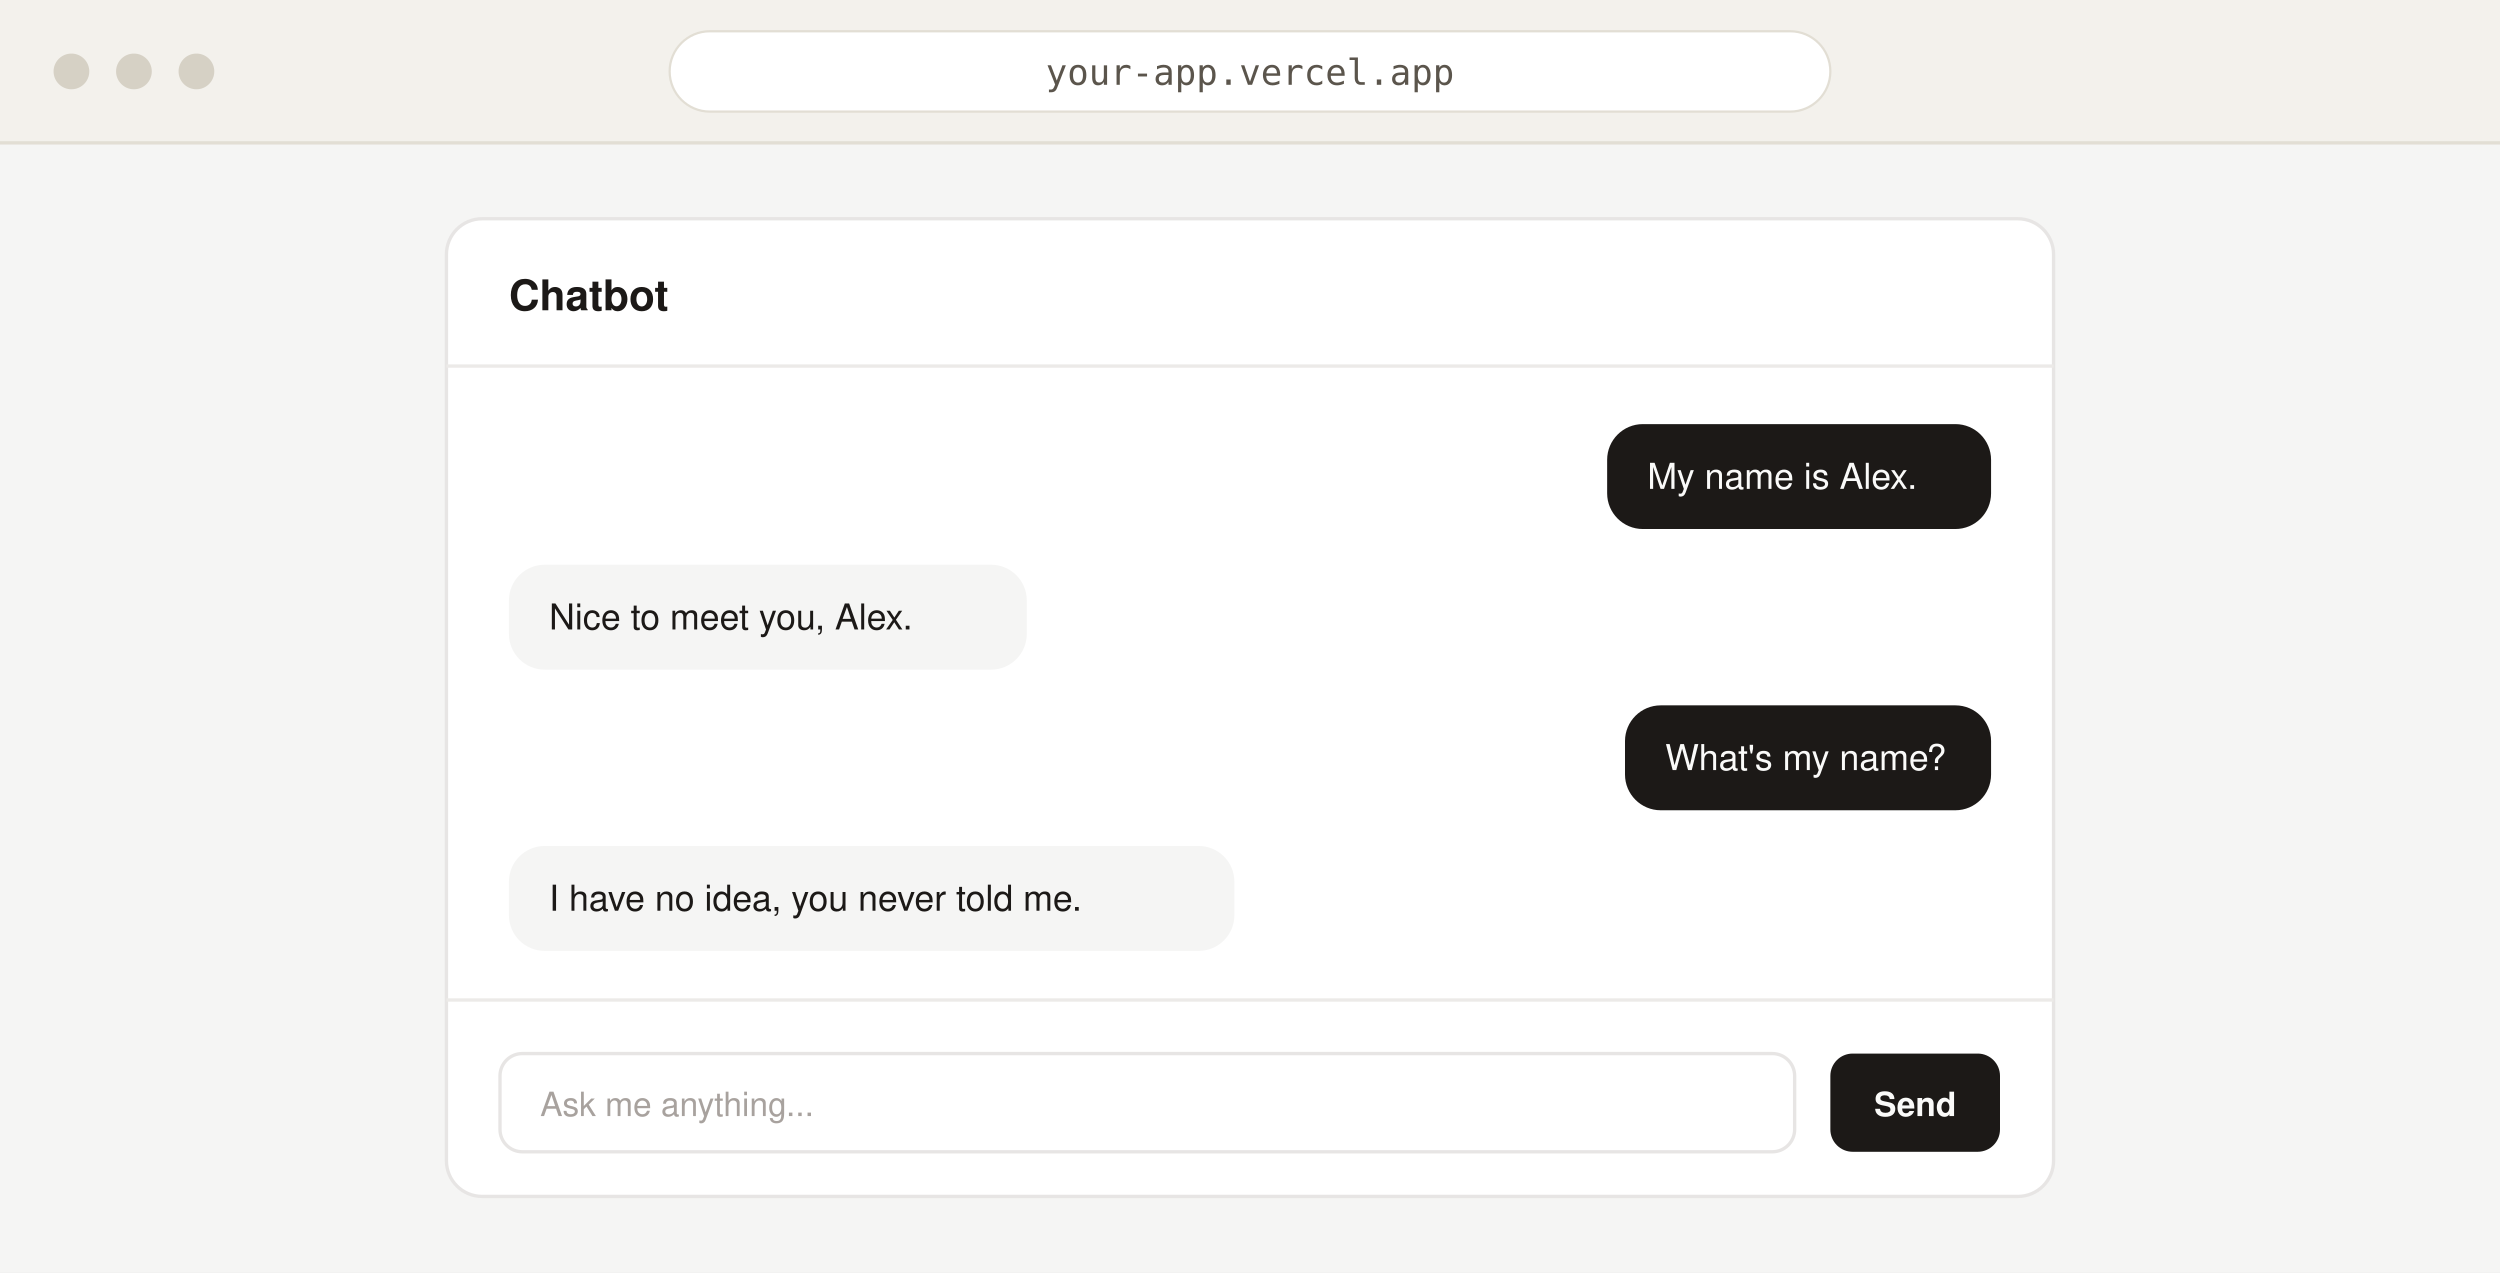
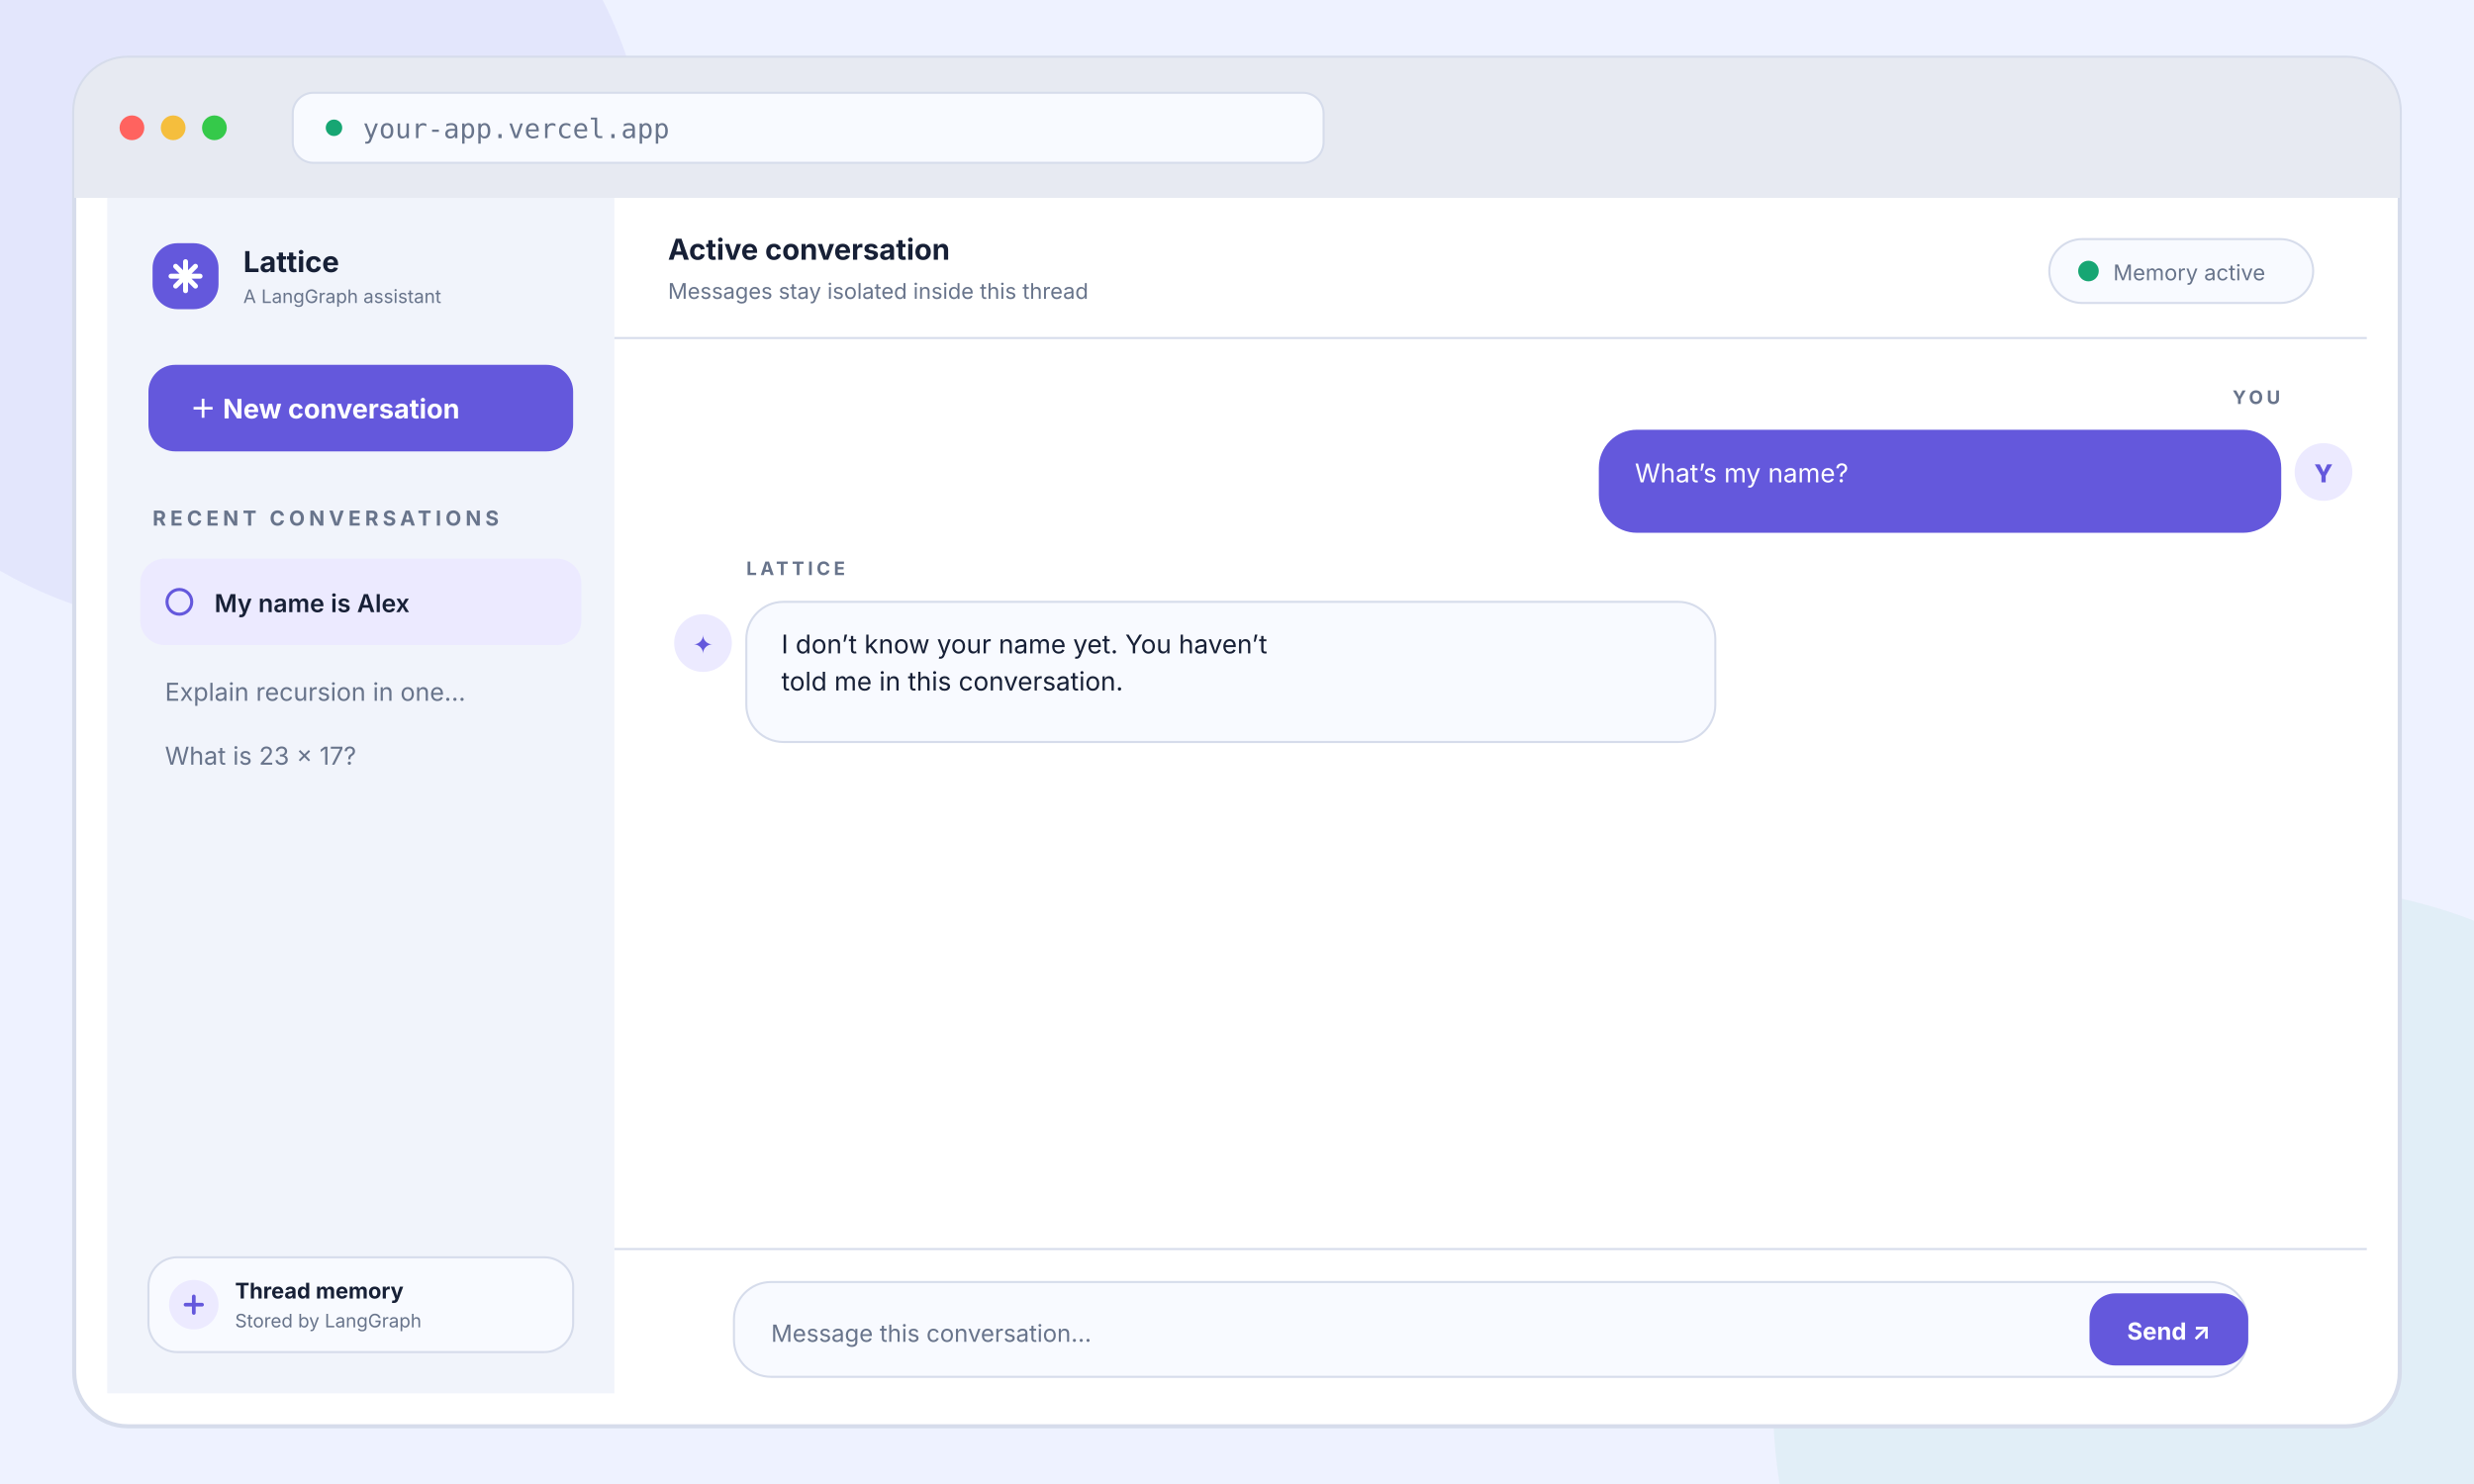
- <svg xmlns="http://www.w3.org/2000/svg" width="1120" height="570" viewBox="0 0 1120 570" font-family="-apple-system, 'Segoe UI', Helvetica, Arial, sans-serif">
-   <rect width="1120" height="570" fill="#f5f5f4" />
-   <rect x="0" y="0" width="1120" height="64" fill="#f3f1ec" />
-   <line x1="0" y1="64" x2="1120" y2="64" stroke="#e2ded4" stroke-width="1.5" />
-   <circle cx="32" cy="32" r="8" fill="#d6d1c5" />
-   <circle cx="60" cy="32" r="8" fill="#d6d1c5" />
-   <circle cx="88" cy="32" r="8" fill="#d6d1c5" />
-   <rect x="300" y="14" width="520" height="36" rx="18" fill="#ffffff" stroke="#e2ded4" />
-   <text x="560" y="38" font-family="'SF Mono', Menlo, Consolas, monospace" font-size="16" fill="#5b554c" text-anchor="middle">your-app.vercel.app</text>
-   <rect x="200" y="98" width="720" height="438" rx="16" fill="#ffffff" stroke="#e7e5e4" stroke-width="1.5" />
-   <text x="228" y="139" font-family="-apple-system, 'Segoe UI', Helvetica, Arial, sans-serif" font-size="19" font-weight="700" fill="#1c1917">Chatbot</text>
-   <line x1="200" y1="164" x2="920" y2="164" stroke="#eceae8" stroke-width="1.5" />
-   <rect x="720" y="190" width="172" height="47" rx="16" fill="#1c1917" />
-   <text x="738" y="219" font-family="-apple-system, 'Segoe UI', Helvetica, Arial, sans-serif" font-size="16" fill="#fafaf9">My name is Alex.</text>
-   <rect x="228" y="253" width="232" height="47" rx="16" fill="#f5f5f4" />
-   <text x="246" y="282" font-family="-apple-system, 'Segoe UI', Helvetica, Arial, sans-serif" font-size="16" fill="#1c1917">Nice to meet you, Alex.</text>
-   <rect x="728" y="316" width="164" height="47" rx="16" fill="#1c1917" />
-   <text x="746" y="345" font-family="-apple-system, 'Segoe UI', Helvetica, Arial, sans-serif" font-size="16" fill="#fafaf9">What's my name?</text>
-   <rect x="228" y="379" width="325" height="47" rx="16" fill="#f5f5f4" />
-   <text x="246" y="408" font-family="-apple-system, 'Segoe UI', Helvetica, Arial, sans-serif" font-size="16" fill="#1c1917">I have no idea, you never told me.</text>
-   <line x1="200" y1="448" x2="920" y2="448" stroke="#eceae8" stroke-width="1.5" />
-   <rect x="224" y="472" width="580" height="44" rx="10" fill="#ffffff" stroke="#e7e5e4" stroke-width="1.5" />
-   <text x="242" y="500" font-family="-apple-system, 'Segoe UI', Helvetica, Arial, sans-serif" font-size="15" fill="#a8a29e">Ask me anything...</text>
-   <rect x="820" y="472" width="76" height="44" rx="10" fill="#1c1917" />
-   <text x="858" y="500" font-family="-apple-system, 'Segoe UI', Helvetica, Arial, sans-serif" font-size="15" font-weight="700" fill="#fafaf9" text-anchor="middle">Send</text>
+ <svg xmlns="http://www.w3.org/2000/svg" width="1200" height="720" viewBox="0 0 1200 720" role="img" aria-labelledby="title desc">
+   <rect width="1200" height="720" fill="#eef2ff" />
+   <circle cx="105" cy="95" r="210" fill="#6458dc" opacity=".08" />
+   <circle cx="1110" cy="680" r="250" fill="#17a673" opacity=".06" />
+   <rect x="36" y="28" width="1128" height="664" rx="26" fill="#ffffff" stroke="#d6dceb" stroke-width="2" />
+   <path d="M36 54c0-14.4 11.6-26 26-26h1076c14.4 0 26 11.6 26 26v42H36V54Z" fill="#e7eaf2" />
+   <circle cx="64" cy="62" r="6" fill="#ff635f" />
+   <circle cx="84" cy="62" r="6" fill="#f5be3d" />
+   <circle cx="104" cy="62" r="6" fill="#35c94a" />
+   <rect x="142" y="45" width="500" height="34" rx="10" fill="#f8faff" stroke="#d6dceb" />
+   <circle cx="162" cy="62" r="4" fill="#17a673" />
+   <text x="176" y="67" fill="#68748b" font-family="ui-monospace, SFMono-Regular, Menlo, monospace" font-size="13">your-app.vercel.app</text>
+   <rect x="52" y="96" width="1096" height="580" fill="#ffffff" />
+   <rect x="52" y="96" width="246" height="580" fill="#f1f4fb" />
+   <rect x="74" y="118" width="32" height="32" rx="12" fill="#6458dc" />
+   <path d="M 82.96 134h14.08M90 126.96v14.08M85.2 129.2l9.6 9.6M94.8 129.2l-9.6 9.6" stroke="#ffffff" stroke-width="2.4" stroke-linecap="round" />
+   <text x="118" y="132" fill="#172036" font-family="Inter, -apple-system, sans-serif" font-size="14" font-weight="700">Lattice</text>
+   <text x="118" y="147" fill="#68748b" font-family="Inter, -apple-system, sans-serif" font-size="9">A LangGraph assistant</text>
+   <rect x="72" y="177" width="206" height="42" rx="13" fill="#6458dc" />
+   <text x="92" y="203" fill="#ffffff" font-family="Inter, -apple-system, sans-serif" font-size="13" font-weight="650">＋  New conversation</text>
+   <text x="74" y="255" fill="#68748b" font-family="Inter, -apple-system, sans-serif" font-size="10" font-weight="700" letter-spacing="2">RECENT CONVERSATIONS</text>
+   <rect x="68" y="271" width="214" height="42" rx="12" fill="#eceaff" />
+   <circle cx="87" cy="292" r="6" fill="none" stroke="#6458dc" stroke-width="1.5" />
+   <text x="104" y="297" fill="#172036" font-family="Inter, -apple-system, sans-serif" font-size="12" font-weight="600">My name is Alex</text>
+   <text x="80" y="340" fill="#68748b" font-family="Inter, -apple-system, sans-serif" font-size="12">Explain recursion in one…</text>
+   <text x="80" y="371" fill="#68748b" font-family="Inter, -apple-system, sans-serif" font-size="12">What is 23 × 17?</text>
+   <rect x="72" y="610" width="206" height="46" rx="14" fill="#f8faff" stroke="#d6dceb" />
+   <circle cx="94" cy="633" r="12" fill="#eceaff" />
+   <path d="M90 633h8M94 629v8" stroke="#6458dc" stroke-width="1.8" stroke-linecap="round" />
+   <text x="114" y="630" fill="#172036" font-family="Inter, -apple-system, sans-serif" font-size="10.5" font-weight="650">Thread memory</text>
+   <text x="114" y="644" fill="#68748b" font-family="Inter, -apple-system, sans-serif" font-size="9">Stored by LangGraph</text>
+   <line x1="298" y1="164" x2="1148" y2="164" stroke="#d6dceb" />
+   <text x="324" y="126" fill="#172036" font-family="Inter, -apple-system, sans-serif" font-size="14" font-weight="700">Active conversation</text>
+   <text x="324" y="145" fill="#68748b" font-family="Inter, -apple-system, sans-serif" font-size="10.5">Messages stay isolated inside this thread</text>
+   <rect x="994" y="116" width="128" height="31" rx="16" fill="#f8faff" stroke="#d6dceb" />
+   <circle cx="1013" cy="131.5" r="5" fill="#17a673" />
+   <text x="1025" y="136" fill="#68748b" font-family="Inter, -apple-system, sans-serif" font-size="10.5">Memory active</text>
+   <text x="1106" y="196" fill="#68748b" font-family="Inter, -apple-system, sans-serif" font-size="9" font-weight="700" letter-spacing="1.7" text-anchor="end">YOU</text>
+   <rect x="776" y="209" width="330" height="49" rx="18" fill="#6458dc" stroke="#6458dc" />
+   <text x="793" y="234" fill="#ffffff" font-family="Inter, -apple-system, BlinkMacSystemFont, 'Segoe UI', sans-serif" font-size="12.5" font-weight="400" text-anchor="start">What’s my name?</text>
+   <circle cx="1127" cy="229" r="14" fill="#eceaff" />
+   <text x="1127" y="234" fill="#6458dc" font-family="Inter, sans-serif" font-size="12" font-weight="800" text-anchor="middle">Y</text>
+   <text x="362" y="279" fill="#68748b" font-family="Inter, -apple-system, sans-serif" font-size="9" font-weight="700" letter-spacing="1.7" text-anchor="start">LATTICE</text>
+   <rect x="362" y="292" width="470" height="68" rx="18" fill="#f8faff" stroke="#d6dceb" />
+   <text x="379" y="317" fill="#172036" font-family="Inter, -apple-system, BlinkMacSystemFont, 'Segoe UI', sans-serif" font-size="12.5" font-weight="400" text-anchor="start">I don’t know your name yet. You haven’t</text>
+   <text x="379" y="335" fill="#172036" font-family="Inter, -apple-system, BlinkMacSystemFont, 'Segoe UI', sans-serif" font-size="12.5" font-weight="400" text-anchor="start">told me in this conversation.</text>
+   <circle cx="341" cy="312" r="14" fill="#eceaff" />
+   <text x="341" y="317" fill="#6458dc" font-family="Inter, sans-serif" font-size="12" font-weight="800" text-anchor="middle">✦</text>
+   <line x1="298" y1="606" x2="1148" y2="606" stroke="#d6dceb" />
+   <g>
+     <rect x="356" y="622" width="734" height="46" rx="18" fill="#f8faff" stroke="#d6dceb" />
+     <text x="374" y="651" fill="#68748b" font-family="Inter, -apple-system, sans-serif" font-size="11.5">Message this conversation…</text>
+     <rect x="1014" y="628" width="76" height="34" rx="12" fill="#6458dc" stroke="#6458dc" />
+     <text x="1052" y="650" fill="#ffffff" font-family="Inter, -apple-system, sans-serif" font-size="11.5" font-weight="650" text-anchor="middle">Send  ↗</text>
+   </g>
</svg>
